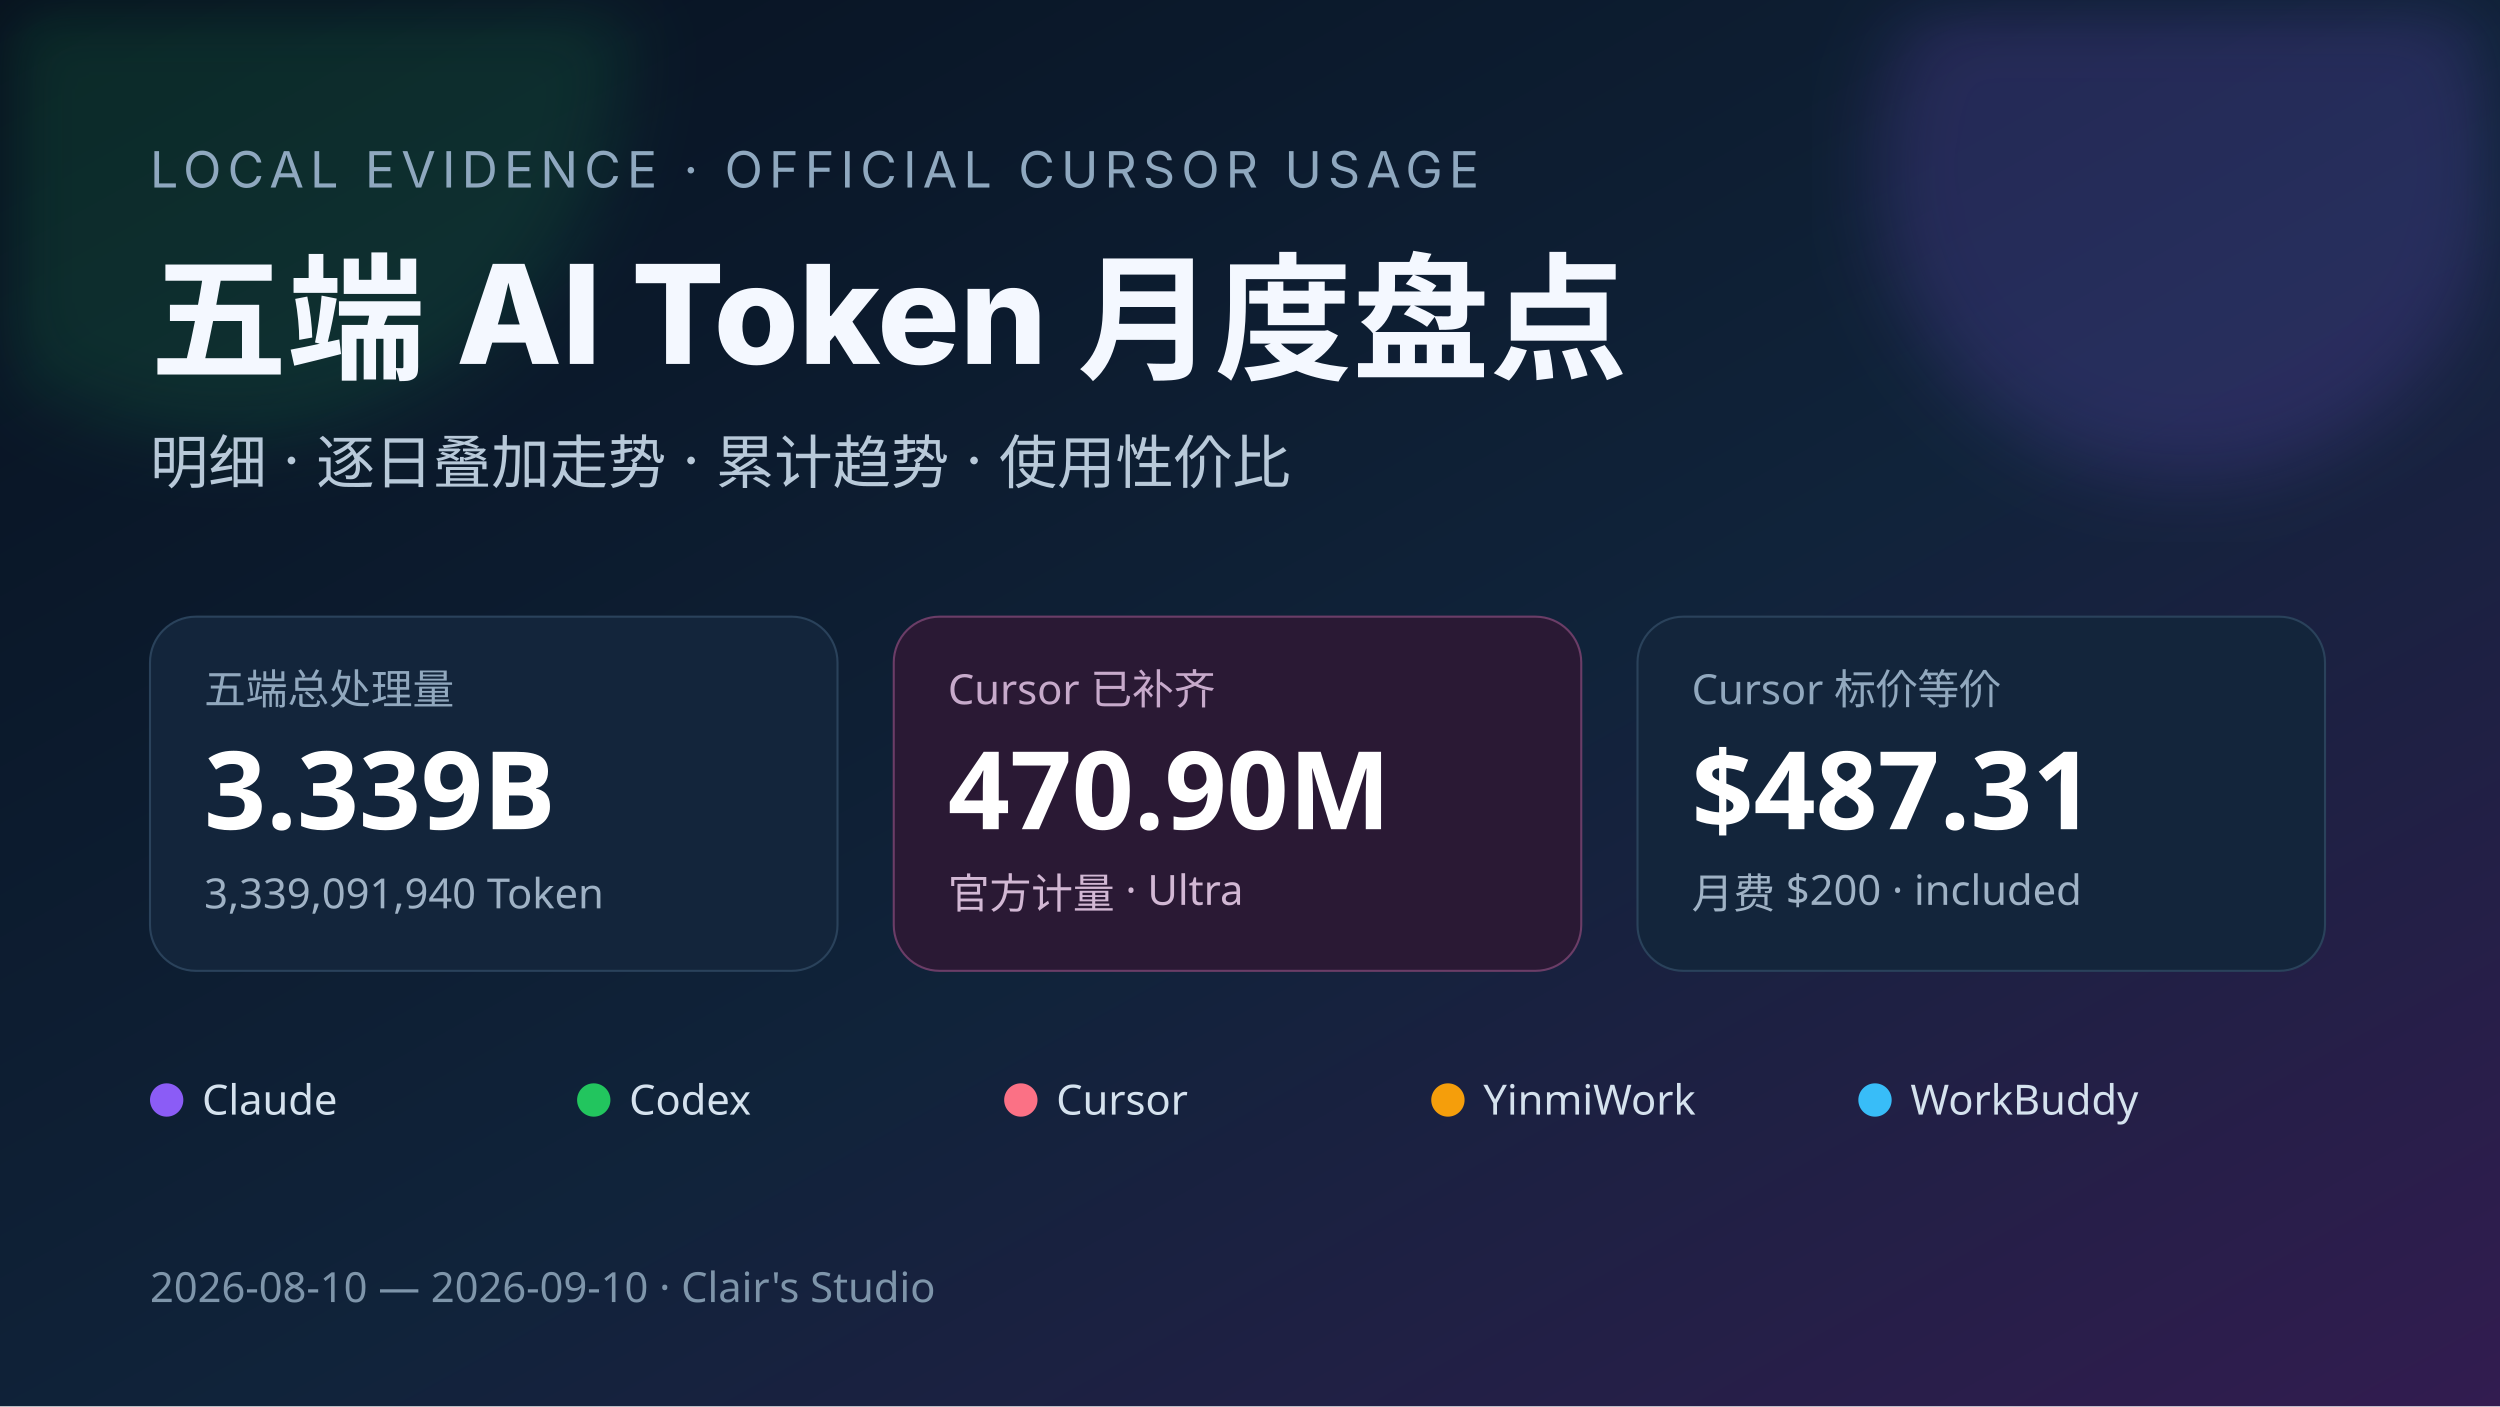
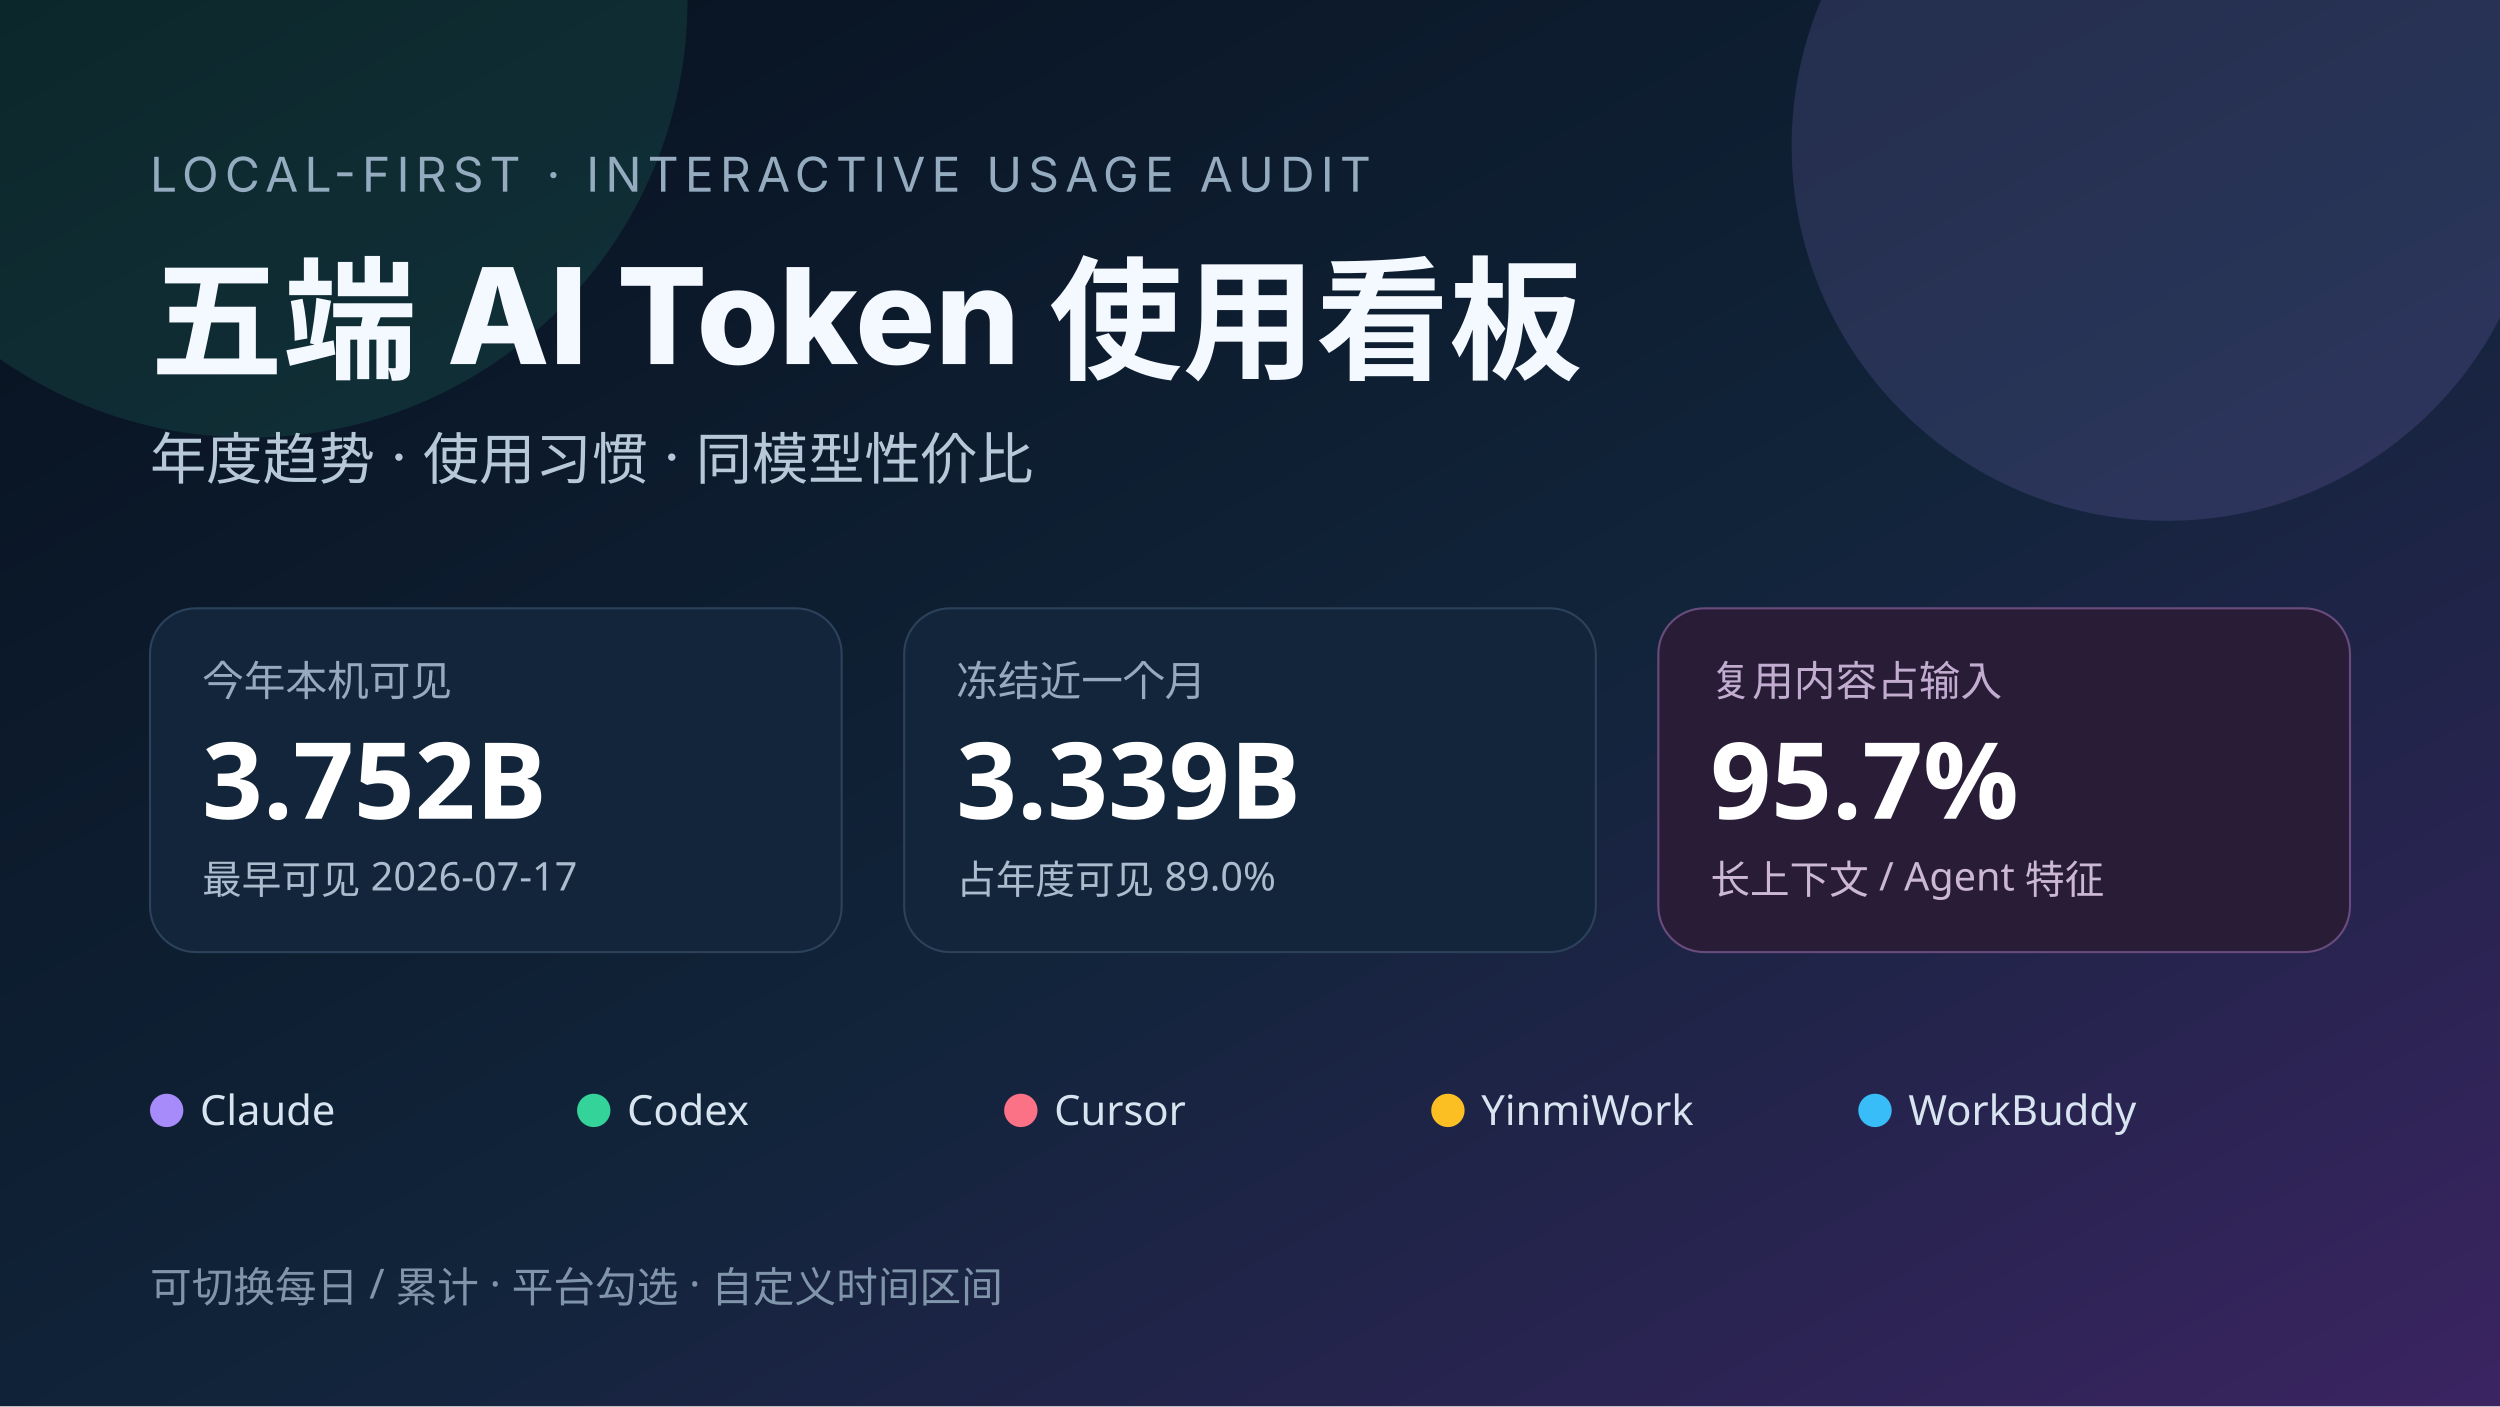
<svg xmlns="http://www.w3.org/2000/svg" width="1200" height="675" viewBox="0 0 1200 675">
  <defs>
    <linearGradient id="bg" x1="0" y1="0" x2="1" y2="1">
-       <stop stop-color="#07111f" />
-       <stop offset=".55" stop-color="#10233a" />
-       <stop offset="1" stop-color="#321c50" />
+       <stop stop-color="#07101d" />
+       <stop offset=".55" stop-color="#11243a" />
+       <stop offset="1" stop-color="#3b2462" />
    </linearGradient>
-     <filter id="glow">
-       <feGaussianBlur stdDeviation="18" />
-     </filter>
  </defs>
  <rect width="1200" height="675" fill="url(#bg)" />
-   <circle cx="1050" cy="80" r="150" fill="#8b5cf6" opacity=".18" filter="url(#glow)" />
-   <circle cx="110" cy="20" r="190" fill="#22c55e" opacity=".14" filter="url(#glow)" />
-   <text x="72" y="90" fill="#8fa8bf" font-size="24" font-family="-apple-system,PingFang SC,sans-serif" letter-spacing="3">LOCAL EVIDENCE · OFFICIAL CURSOR USAGE</text>
-   <text x="72" y="177" fill="#f4f8ff" font-size="66" font-weight="800" font-family="-apple-system,PingFang SC,sans-serif">五端 AI Token 月度盘点</text>
-   <text x="72" y="232" fill="#b8c9d9" font-size="28" font-family="-apple-system,PingFang SC,sans-serif">明细 · 逐日叠加走势 · 累计趋势 · 使用性价比</text>
-   <g transform="translate(72 296)">
-     <rect width="330" height="170" rx="22" fill="#13253b" stroke="#2a425b" />
-     <text x="26" y="42" fill="#91a8be" font-size="20" font-family="sans-serif">五端总处理量</text>
-     <text x="26" y="102" fill="#fff" font-size="52" font-weight="800" font-family="sans-serif">3.339B</text>
-     <text x="26" y="140" fill="#9fb2c5" font-size="20" font-family="sans-serif">3,339,091,940 Token</text>
+   <circle cx="1040" cy="70" r="180" fill="#a78bfa" opacity=".15" />
+   <circle cx="120" cy="0" r="210" fill="#34d399" opacity=".12" />
+   <text x="72" y="92" fill="#95abc0" font-size="23" font-family="-apple-system,PingFang SC,sans-serif" letter-spacing="3">LOCAL-FIRST · INTERACTIVE USAGE AUDIT</text>
+   <text x="72" y="177" fill="#f4f8ff" font-size="64" font-weight="800" font-family="-apple-system,PingFang SC,sans-serif">五端 AI Token 使用看板</text>
+   <text x="72" y="230" fill="#b7c8d8" font-size="27" font-family="-apple-system,PingFang SC,sans-serif">年度趋势 · 使用习惯 · 同模型性价比</text>
+   <g transform="translate(72 292)">
+     <rect width="332" height="165" rx="22" fill="#13253b" stroke="#2b425a" />
+     <text x="25" y="42" fill="#96aabf" font-size="20" font-family="sans-serif">今年本机可见</text>
+     <text x="25" y="101" fill="#fff" font-size="51" font-weight="800" font-family="sans-serif">3.752B</text>
+     <text x="25" y="137" fill="#aabccd" font-size="19" font-family="sans-serif">最早可见 2026-07-17</text>
  </g>
-   <g transform="translate(429 296)">
-     <rect width="330" height="170" rx="22" fill="#2a1934" stroke="#6b3d67" />
-     <text x="26" y="42" fill="#c7aacb" font-size="20" font-family="sans-serif">Cursor 已补齐</text>
-     <text x="26" y="102" fill="#fff" font-size="52" font-weight="800" font-family="sans-serif">470.90M</text>
-     <text x="26" y="140" fill="#d2b8d4" font-size="20" font-family="sans-serif">官方计量 · Ultra</text>
+   <g transform="translate(434 292)">
+     <rect width="332" height="165" rx="22" fill="#13253b" stroke="#2b425a" />
+     <text x="25" y="42" fill="#96aabf" font-size="20" font-family="sans-serif">冻结近一个月</text>
+     <text x="25" y="101" fill="#fff" font-size="51" font-weight="800" font-family="sans-serif">3.339B</text>
+     <text x="25" y="137" fill="#aabccd" font-size="19" font-family="sans-serif">占年度可见 89.0%</text>
  </g>
-   <g transform="translate(786 296)">
-     <rect width="330" height="170" rx="22" fill="#13253b" stroke="#2a425b" />
-     <text x="26" y="42" fill="#91a8be" font-size="20" font-family="sans-serif">Cursor 标价等价</text>
-     <text x="26" y="102" fill="#fff" font-size="52" font-weight="800" font-family="sans-serif">$487.31</text>
-     <text x="26" y="140" fill="#9fb2c5" font-size="20" font-family="sans-serif">月费 $200 · included</text>
+   <g transform="translate(796 292)">
+     <rect width="332" height="165" rx="22" fill="#281c37" stroke="#694c7d" />
+     <text x="25" y="42" fill="#c2add1" font-size="20" font-family="sans-serif">复用内容占输入</text>
+     <text x="25" y="101" fill="#fff" font-size="51" font-weight="800" font-family="sans-serif">95.7%</text>
+     <text x="25" y="137" fill="#ccb8d6" font-size="19" font-family="sans-serif">长上下文 / Agent 特征</text>
  </g>
-   <g transform="translate(72 520)">
-     <circle cx="8" cy="8" r="8" fill="#8b5cf6" />
-     <text x="25" y="15" fill="#d5e2ee" font-size="20" font-family="sans-serif">Claude</text>
-     <circle cx="213" cy="8" r="8" fill="#22c55e" />
-     <text x="230" y="15" fill="#d5e2ee" font-size="20" font-family="sans-serif">Codex</text>
+   <g transform="translate(72 525)">
+     <circle cx="8" cy="8" r="8" fill="#a78bfa" />
+     <text x="24" y="15" fill="#d8e4ef" font-size="20" font-family="sans-serif">Claude</text>
+     <circle cx="213" cy="8" r="8" fill="#34d399" />
+     <text x="229" y="15" fill="#d8e4ef" font-size="20" font-family="sans-serif">Codex</text>
    <circle cx="418" cy="8" r="8" fill="#fb7185" />
-     <text x="435" y="15" fill="#d5e2ee" font-size="20" font-family="sans-serif">Cursor</text>
-     <circle cx="623" cy="8" r="8" fill="#f59e0b" />
-     <text x="640" y="15" fill="#d5e2ee" font-size="20" font-family="sans-serif">YinmiWork</text>
+     <text x="434" y="15" fill="#d8e4ef" font-size="20" font-family="sans-serif">Cursor</text>
+     <circle cx="623" cy="8" r="8" fill="#fbbf24" />
+     <text x="639" y="15" fill="#d8e4ef" font-size="20" font-family="sans-serif">YinmiWork</text>
    <circle cx="828" cy="8" r="8" fill="#38bdf8" />
-     <text x="845" y="15" fill="#d5e2ee" font-size="20" font-family="sans-serif">WorkBuddy</text>
+     <text x="844" y="15" fill="#d8e4ef" font-size="20" font-family="sans-serif">WorkBuddy</text>
  </g>
-   <text x="72" y="625" fill="#7e95aa" font-size="20" font-family="sans-serif">2026-08-10 — 2026-09-10 · Clair's Studio</text>
+   <text x="72" y="625" fill="#8095aa" font-size="20" font-family="sans-serif">可切换每日 / 累计 · 平台勾选 · 自定义时间区间</text>
</svg>
